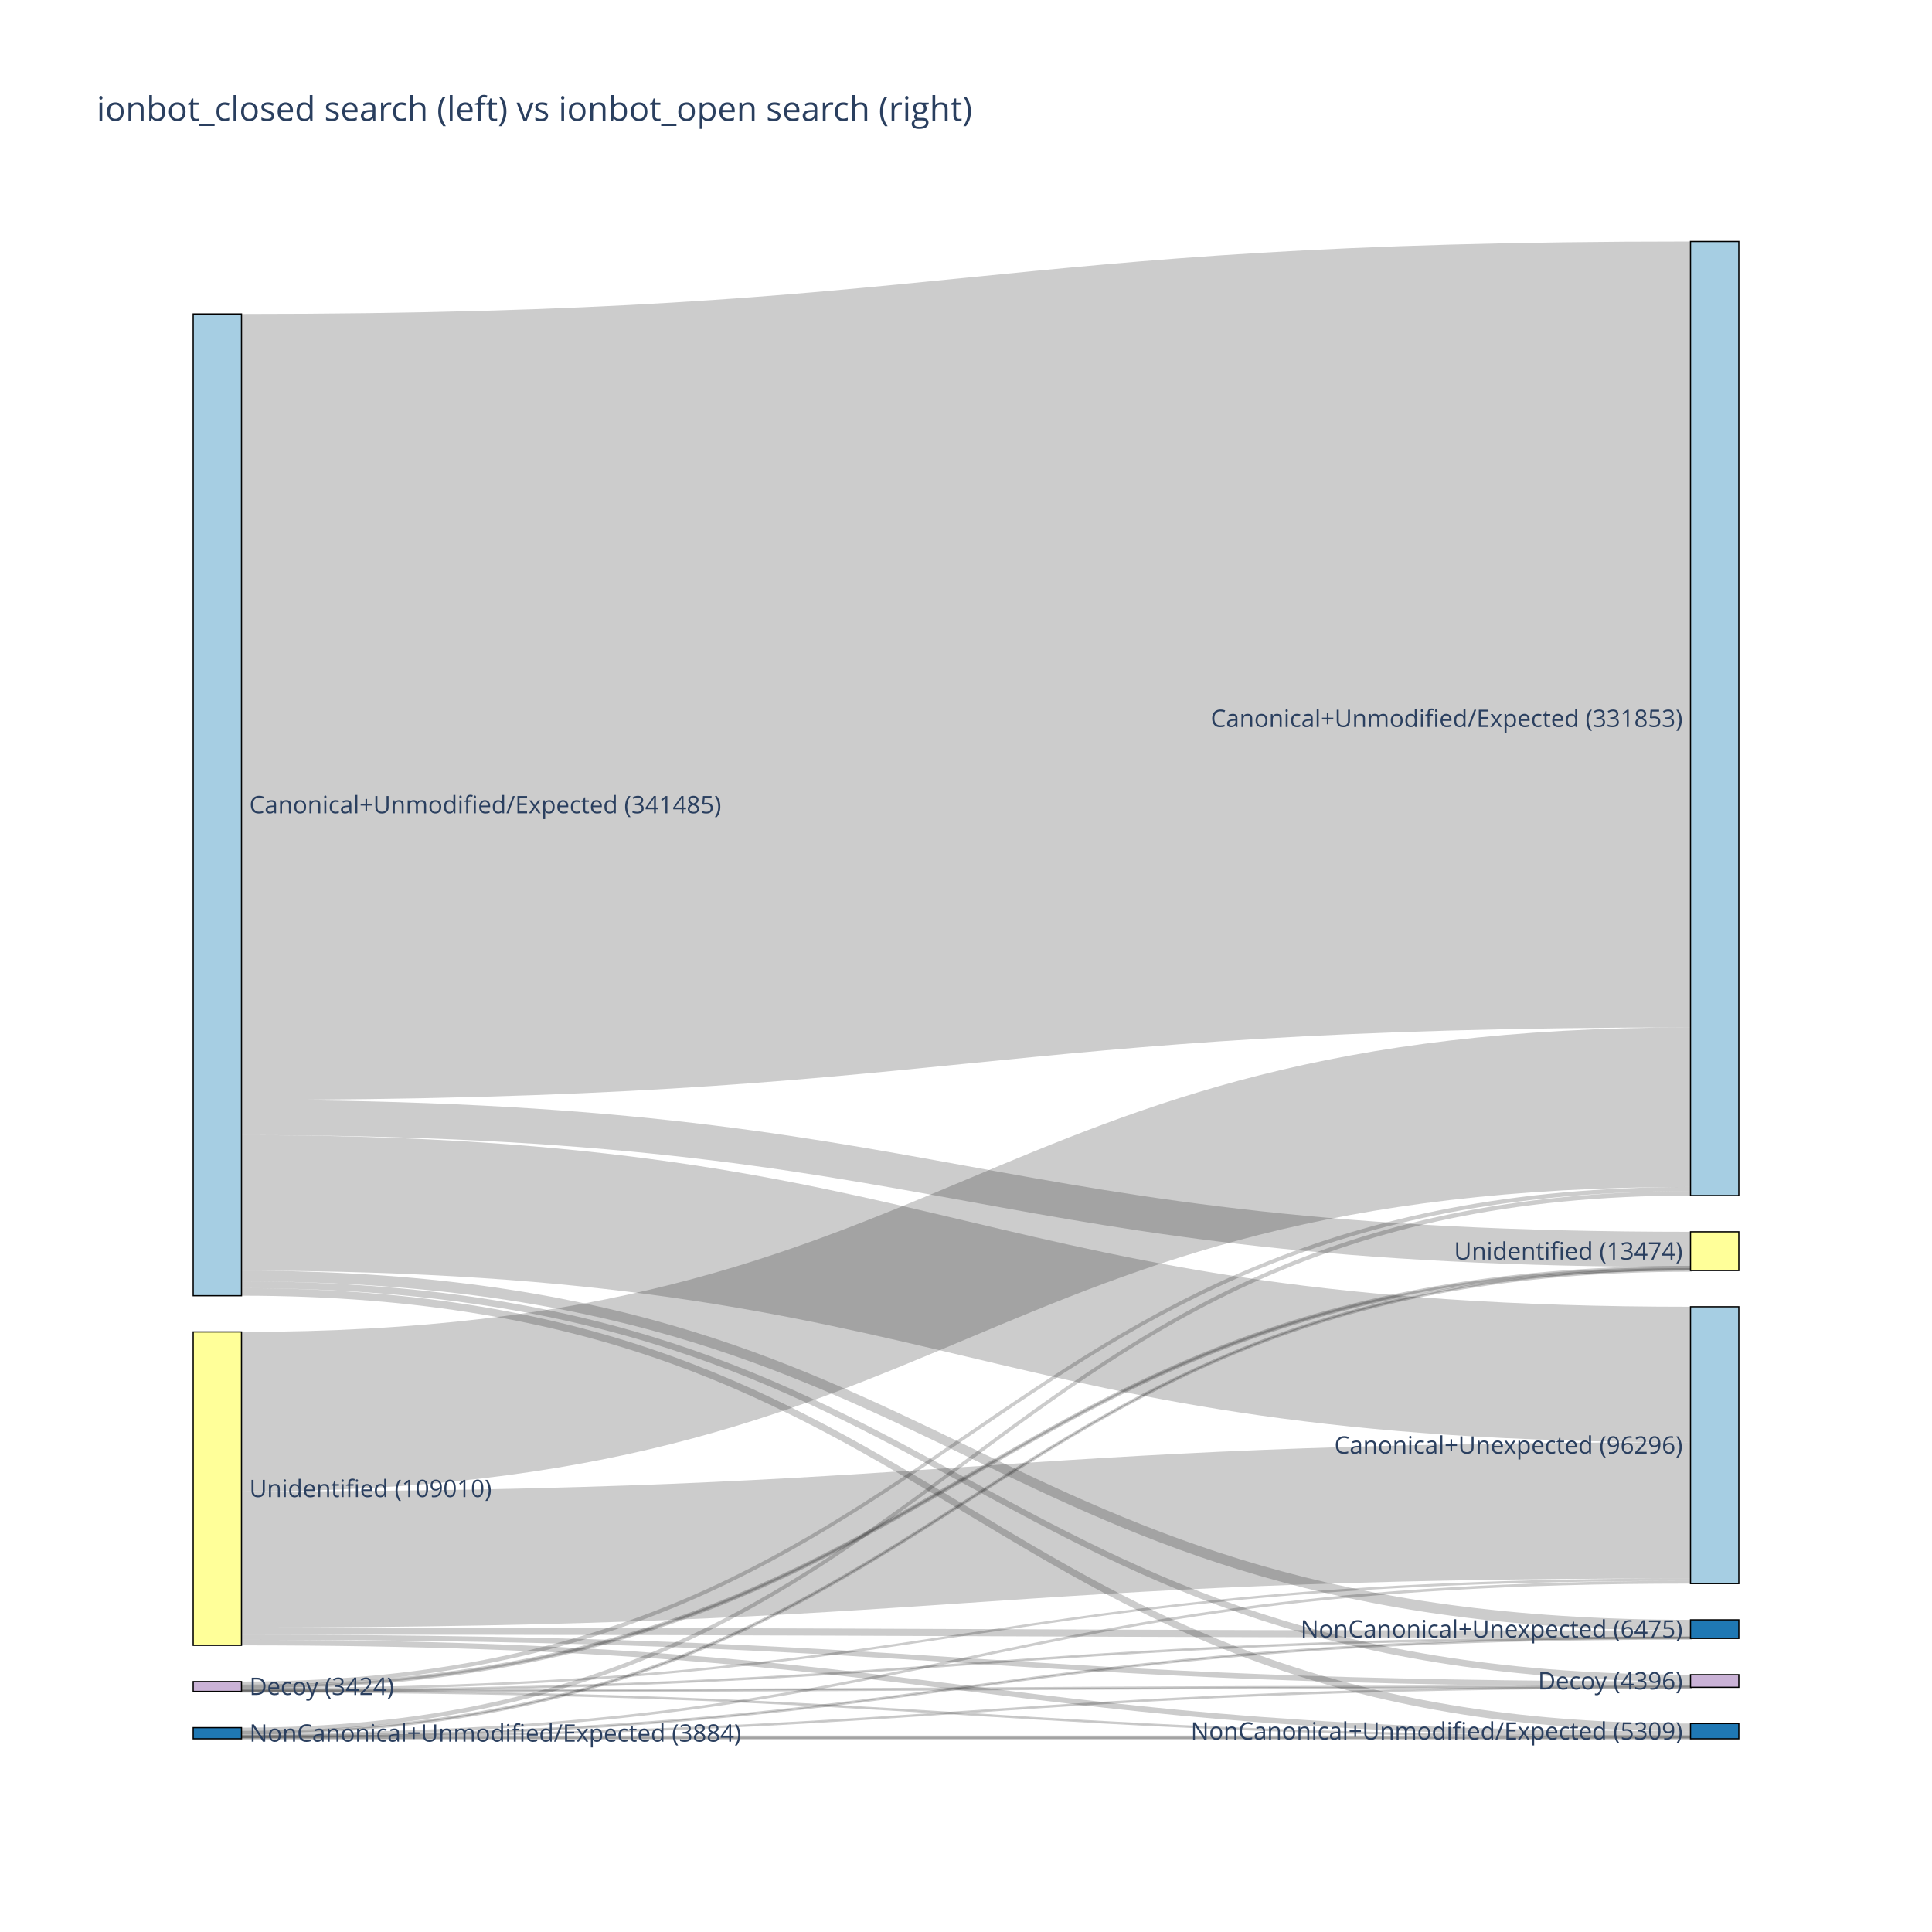
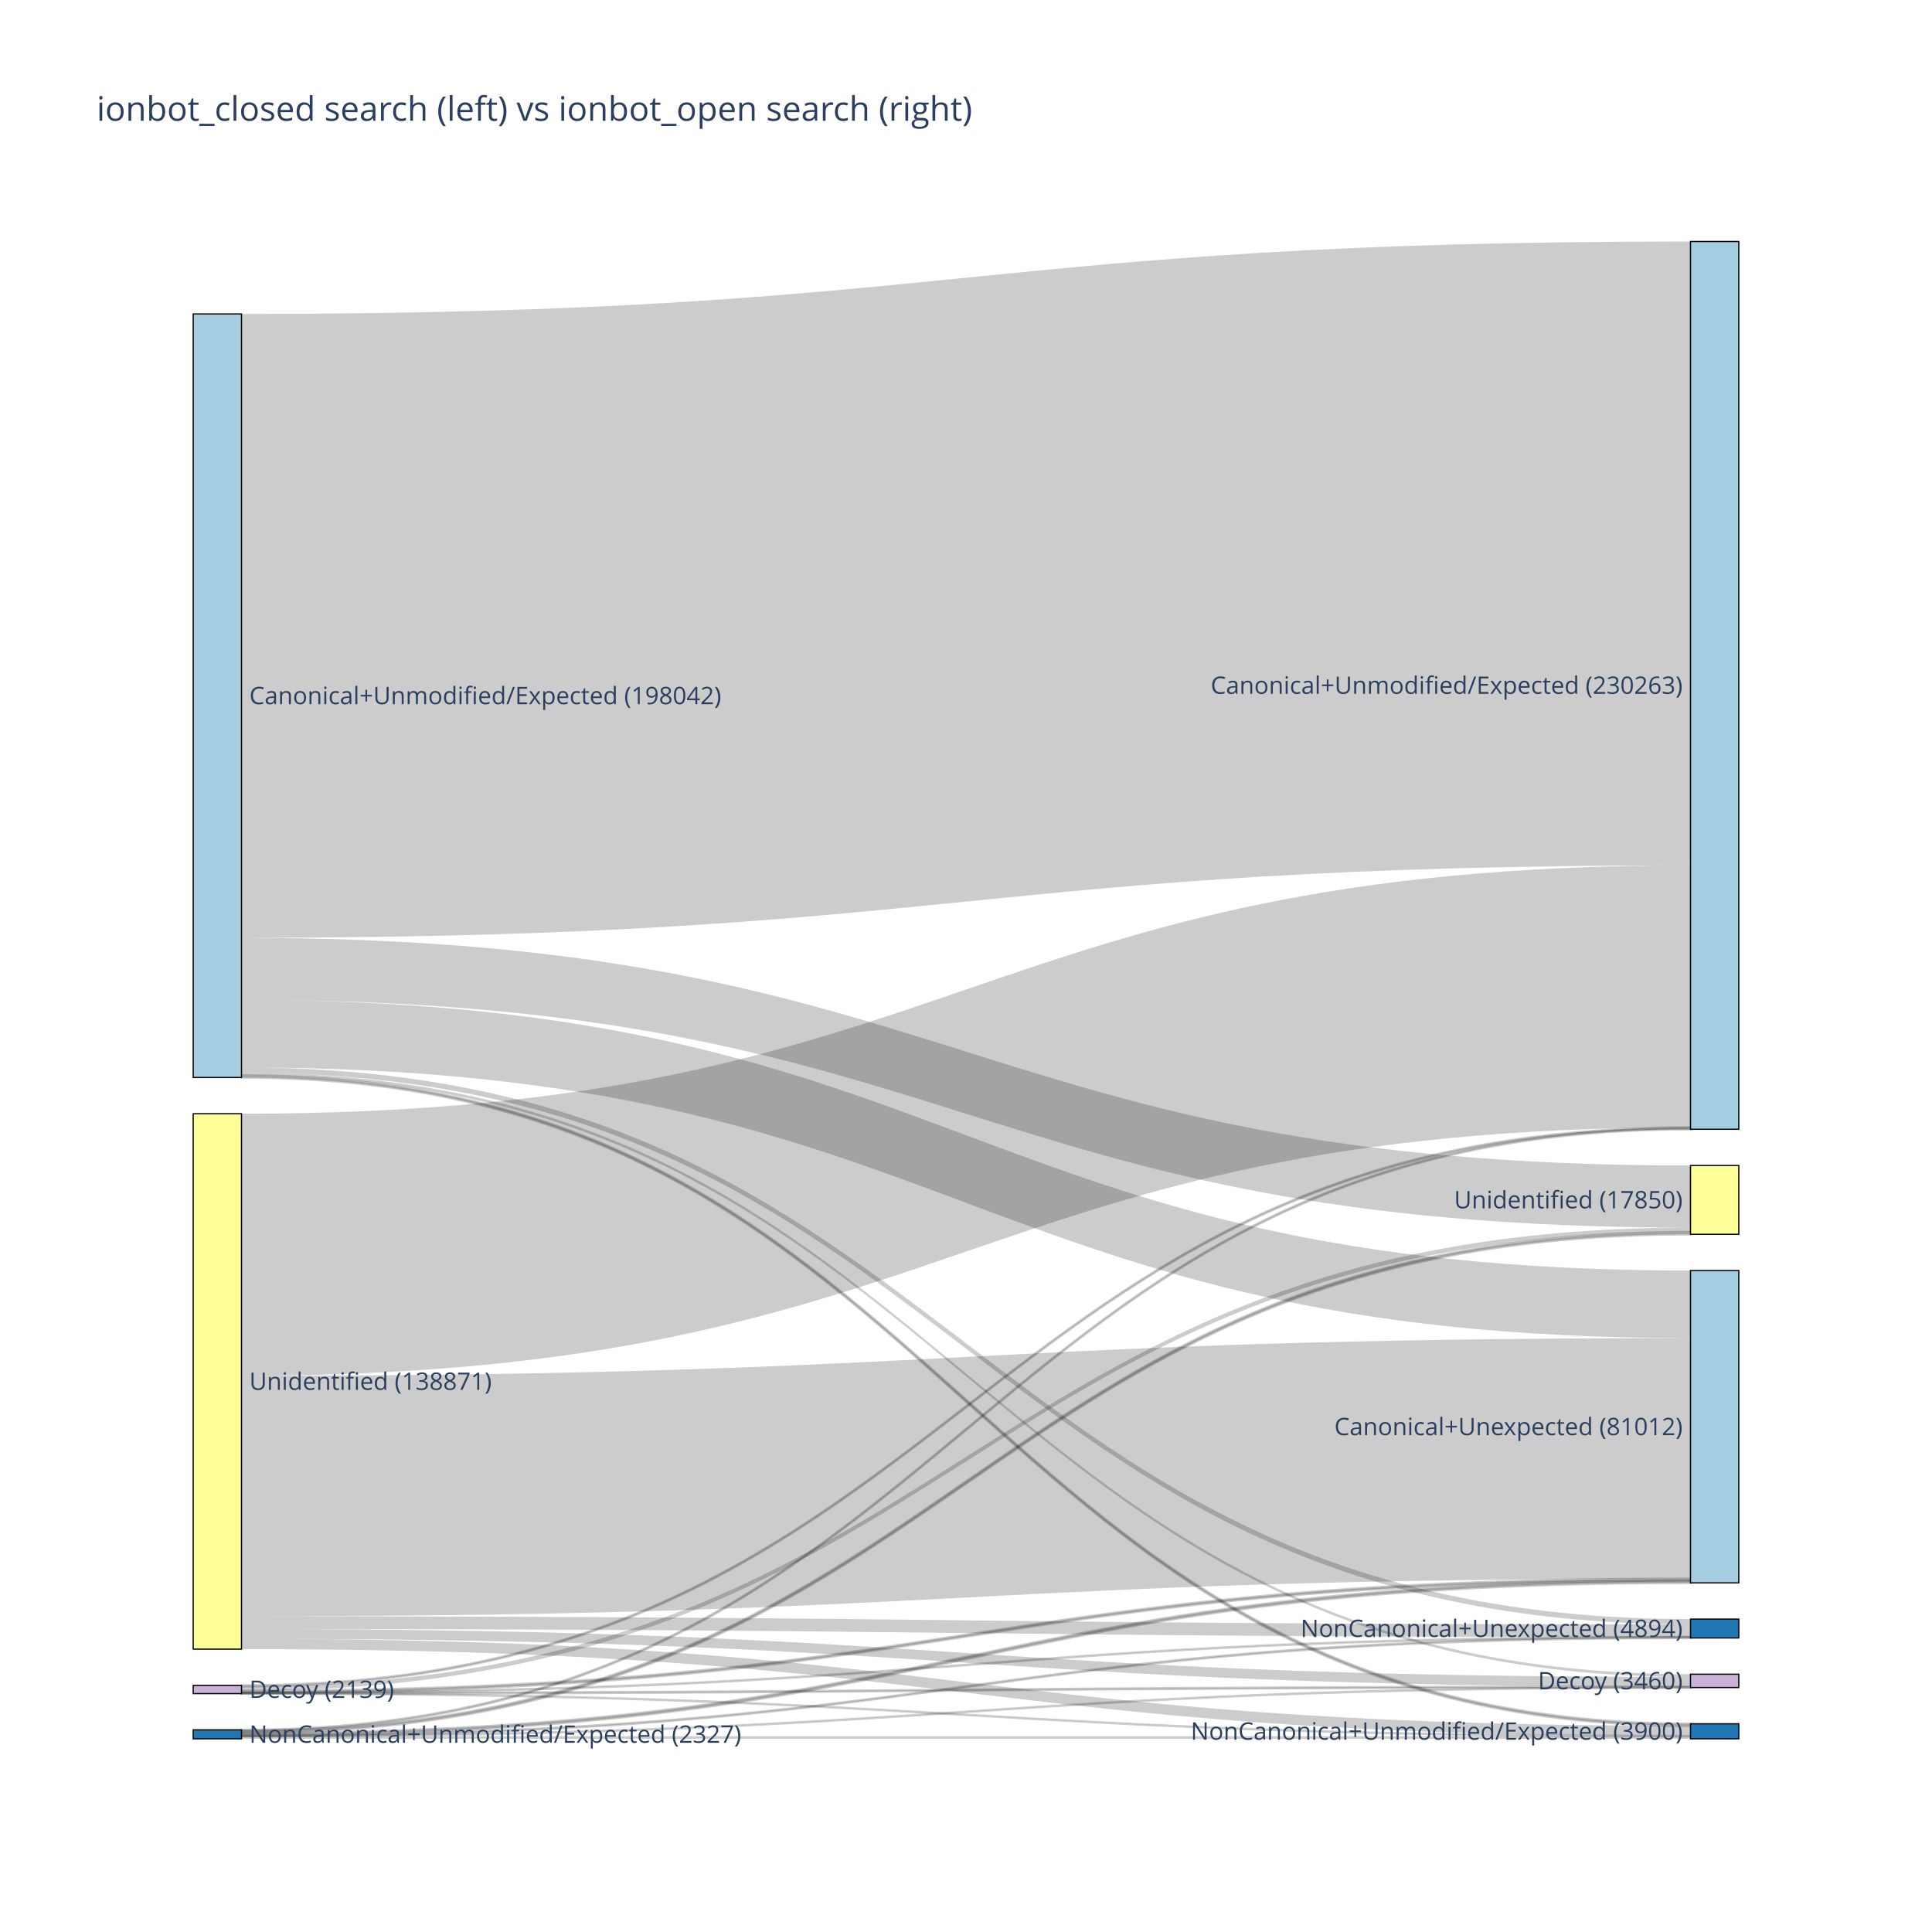
<svg xmlns="http://www.w3.org/2000/svg" class="main-svg" width="800" height="800" style="" viewBox="0 0 800 800">
  <rect x="0" y="0" width="800" height="800" style="fill: rgb(255, 255, 255); fill-opacity: 1;" />
-   <defs id="defs-93af99">
+   <defs id="defs-309609">
    <g class="clips" />
    <g class="gradients" />
    <g class="patterns" />
  </defs>
  <g class="bglayer" />
  <g class="layer-below">
    <g class="imagelayer" />
    <g class="shapelayer" />
  </g>
  <g class="cartesianlayer" />
  <g class="polarlayer" />
  <g class="smithlayer" />
  <g class="ternarylayer" />
  <g class="geolayer" />
  <g class="funnelarealayer" />
  <g class="pielayer" />
  <g class="iciclelayer" />
  <g class="treemaplayer" />
  <g class="sunburstlayer" />
  <g class="glimages" />
  <g class="sankey" transform="translate(80,100)matrix(1 0 0 1 0 0)" style="box-sizing: content-box; position: absolute; left: 0px; shape-rendering: geometricprecision; pointer-events: none;">
    <g class="sankey-links" style="fill: none;">
-       <path class="sankey-link" d="M20,30C320,30 320,6.821210263296962e-13 620,6.821210263296962e-13L620,325.442C320,325.442 320,355.442 20,355.442Z" style="stroke: rgb(68, 68, 68); stroke-opacity: 1; fill: rgb(0, 0, 0); fill-opacity: 0.2; stroke-width: 0; opacity: 1;" />
-       <path class="sankey-link" d="M20,451.527C320,451.527 320,325.442 620,325.442L620,391.496C320,391.496 320,517.581 20,517.581Z" style="stroke: rgb(68, 68, 68); stroke-opacity: 1; fill: rgb(0, 0, 0); fill-opacity: 0.2; stroke-width: 0; opacity: 1;" />
-       <path class="sankey-link" d="M20,517.581C320,517.581 320,497.235 620,497.235L620,553.595C320,553.595 320,573.942 20,573.942Z" style="stroke: rgb(68, 68, 68); stroke-opacity: 1; fill: rgb(0, 0, 0); fill-opacity: 0.2; stroke-width: 0; opacity: 1;" />
-       <path class="sankey-link" d="M20,370.02C320,370.02 320,441.101 620,441.101L620,497.235C320,497.235 320,426.155 20,426.155Z" style="stroke: rgb(68, 68, 68); stroke-opacity: 1; fill: rgb(0, 0, 0); fill-opacity: 0.2; stroke-width: 0; opacity: 1;" />
-       <path class="sankey-link" d="M20,355.442C320,355.442 320,410.061 620,410.061L620,424.639C320,424.639 320,370.02 20,370.02Z" style="stroke: rgb(68, 68, 68); stroke-opacity: 1; fill: rgb(0, 0, 0); fill-opacity: 0.2; stroke-width: 0; opacity: 1;" />
-       <path class="sankey-link" d="M20,426.155C320,426.155 320,570.738 620,570.738L620,575.181C320,575.181 320,430.597 20,430.597Z" style="stroke: rgb(68, 68, 68); stroke-opacity: 1; fill: rgb(0, 0, 0); fill-opacity: 0.2; stroke-width: 0; opacity: 1;" />
-       <path class="sankey-link" d="M20,433.391C320,433.391 320,613.68 620,613.68L620,616.815C320,616.815 320,436.527 20,436.527Z" style="stroke: rgb(68, 68, 68); stroke-opacity: 1; fill: rgb(0, 0, 0); fill-opacity: 0.2; stroke-width: 0; opacity: 1;" />
-       <path class="sankey-link" d="M20,573.942C320,573.942 320,575.181 620,575.181L620,578.116C320,578.116 320,576.876 20,576.876Z" style="stroke: rgb(68, 68, 68); stroke-opacity: 1; fill: rgb(0, 0, 0); fill-opacity: 0.2; stroke-width: 0; opacity: 1;" />
-       <path class="sankey-link" d="M20,430.597C320,430.597 320,593.447 620,593.447L620,596.241C320,596.241 320,433.391 20,433.391Z" style="stroke: rgb(68, 68, 68); stroke-opacity: 1; fill: rgb(0, 0, 0); fill-opacity: 0.2; stroke-width: 0; opacity: 1;" />
-       <path class="sankey-link" d="M20,579.014C320,579.014 320,616.815 620,616.815L620,619.101C320,619.101 320,581.3 20,581.3Z" style="stroke: rgb(68, 68, 68); stroke-opacity: 1; fill: rgb(0, 0, 0); fill-opacity: 0.2; stroke-width: 0; opacity: 1;" />
-       <path class="sankey-link" d="M20,576.876C320,576.876 320,596.241 620,596.241L620,598.379C320,598.379 320,579.014 20,579.014Z" style="stroke: rgb(68, 68, 68); stroke-opacity: 1; fill: rgb(0, 0, 0); fill-opacity: 0.2; stroke-width: 0; opacity: 1;" />
-       <path class="sankey-link" d="M20,615.376C320,615.376 320,393.238 620,393.238L620,395.061C320,395.061 320,617.199 20,617.199Z" style="stroke: rgb(68, 68, 68); stroke-opacity: 1; fill: rgb(0, 0, 0); fill-opacity: 0.2; stroke-width: 0; opacity: 1;" />
-       <path class="sankey-link" d="M20,596.3C320,596.3 320,391.496 620,391.496L620,393.238C320,393.238 320,598.042 20,598.042Z" style="stroke: rgb(68, 68, 68); stroke-opacity: 1; fill: rgb(0, 0, 0); fill-opacity: 0.2; stroke-width: 0; opacity: 1;" />
-       <path class="sankey-link" d="M20,617.723C320,617.723 320,554.603 620,554.603L620,555.738C320,555.738 320,618.858 20,618.858Z" style="stroke: rgb(68, 68, 68); stroke-opacity: 1; fill: rgb(0, 0, 0); fill-opacity: 0.2; stroke-width: 0; opacity: 1;" />
-       <path class="sankey-link" d="M20,598.98C320,598.98 320,553.595 620,553.595L620,554.603C320,554.603 320,599.987 20,599.987Z" style="stroke: rgb(68, 68, 68); stroke-opacity: 1; fill: rgb(0, 0, 0); fill-opacity: 0.2; stroke-width: 0; opacity: 1;" />
-       <path class="sankey-link" d="M20,598.042C320,598.042 320,424.639 620,424.639L620,425.577C320,425.577 320,598.98 20,598.98Z" style="stroke: rgb(0, 0, 0); stroke-opacity: 0.2; fill: rgb(0, 0, 0); fill-opacity: 0.2; stroke-width: 1; opacity: 1;" />
-       <path class="sankey-link" d="M20,619.158C320,619.158 320,619.158 620,619.158L620,620C320,620 320,620 20,620Z" style="stroke: rgb(0, 0, 0); stroke-opacity: 0.2; fill: rgb(0, 0, 0); fill-opacity: 0.2; stroke-width: 1; opacity: 1;" />
-       <path class="sankey-link" d="M20,617.199C320,617.199 320,425.577 620,425.577L620,426.101C320,426.101 320,617.723 20,617.723Z" style="stroke: rgb(0, 0, 0); stroke-opacity: 0.2; fill: rgb(0, 0, 0); fill-opacity: 0.2; stroke-width: 1; opacity: 1;" />
-       <path class="sankey-link" d="M20,600.073C320,600.073 320,598.379 620,598.379L620,598.625C320,598.625 320,600.319 20,600.319Z" style="stroke: rgb(0, 0, 0); stroke-opacity: 0.2; fill: rgb(0, 0, 0); fill-opacity: 0.2; stroke-width: 1; opacity: 1;" />
-       <path class="sankey-link" d="M20,618.858C320,618.858 320,578.201 620,578.201L620,578.447C320,578.447 320,619.104 20,619.104Z" style="stroke: rgb(0, 0, 0); stroke-opacity: 0.2; fill: rgb(0, 0, 0); fill-opacity: 0.2; stroke-width: 1; opacity: 1;" />
-       <path class="sankey-link" d="M20,599.987C320,599.987 320,578.116 620,578.116L620,578.201C320,578.201 320,600.073 20,600.073Z" style="stroke: rgb(0, 0, 0); stroke-opacity: 0.2; fill: rgb(0, 0, 0); fill-opacity: 0.2; stroke-width: 1; opacity: 1;" />
-       <path class="sankey-link" d="M20,600.319C320,600.319 320,619.101 620,619.101L620,619.158C320,619.158 320,600.376 20,600.376Z" style="stroke: rgb(0, 0, 0); stroke-opacity: 0.2; fill: rgb(0, 0, 0); fill-opacity: 0.2; stroke-width: 1; opacity: 1;" />
-       <path class="sankey-link" d="M20,619.104C320,619.104 320,598.625 620,598.625L620,598.68C320,598.68 320,619.158 20,619.158Z" style="stroke: rgb(0, 0, 0); stroke-opacity: 0.2; fill: rgb(0, 0, 0); fill-opacity: 0.2; stroke-width: 1; opacity: 1;" />
+       <path class="sankey-link" d="M20,30C320,30 320,-3.126388037344441e-13 620,-3.126388037344441e-13L620,258.321C320,258.321 320,288.321 20,288.321Z" style="stroke: rgb(68, 68, 68); stroke-opacity: 1; fill: rgb(0, 0, 0); fill-opacity: 0.2; stroke-width: 0; opacity: 1;" />
+       <path class="sankey-link" d="M20,361.167C320,361.167 320,258.321 620,258.321L620,366.825C320,366.825 320,469.671 20,469.671Z" style="stroke: rgb(68, 68, 68); stroke-opacity: 1; fill: rgb(0, 0, 0); fill-opacity: 0.2; stroke-width: 0; opacity: 1;" />
+       <path class="sankey-link" d="M20,469.671C320,469.671 320,454.092 620,454.092L620,553.702C320,553.702 320,569.281 20,569.281Z" style="stroke: rgb(68, 68, 68); stroke-opacity: 1; fill: rgb(0, 0, 0); fill-opacity: 0.2; stroke-width: 0; opacity: 1;" />
+       <path class="sankey-link" d="M20,314.03C320,314.03 320,426.104 620,426.104L620,454.092C320,454.092 320,342.018 20,342.018Z" style="stroke: rgb(68, 68, 68); stroke-opacity: 1; fill: rgb(0, 0, 0); fill-opacity: 0.2; stroke-width: 0; opacity: 1;" />
+       <path class="sankey-link" d="M20,288.321C320,288.321 320,382.607 620,382.607L620,408.317C320,408.317 320,314.03 20,314.03Z" style="stroke: rgb(68, 68, 68); stroke-opacity: 1; fill: rgb(0, 0, 0); fill-opacity: 0.2; stroke-width: 0; opacity: 1;" />
+       <path class="sankey-link" d="M20,569.281C320,569.281 320,572.619 620,572.619L620,577.878C320,577.878 320,574.54 20,574.54Z" style="stroke: rgb(68, 68, 68); stroke-opacity: 1; fill: rgb(0, 0, 0); fill-opacity: 0.2; stroke-width: 0; opacity: 1;" />
+       <path class="sankey-link" d="M20,578.588C320,578.588 320,614.604 620,614.604L620,618.886C320,618.886 320,582.87 20,582.87Z" style="stroke: rgb(68, 68, 68); stroke-opacity: 1; fill: rgb(0, 0, 0); fill-opacity: 0.2; stroke-width: 0; opacity: 1;" />
+       <path class="sankey-link" d="M20,574.54C320,574.54 320,594.387 620,594.387L620,598.435C320,598.435 320,578.588 20,578.588Z" style="stroke: rgb(68, 68, 68); stroke-opacity: 1; fill: rgb(0, 0, 0); fill-opacity: 0.2; stroke-width: 0; opacity: 1;" />
+       <path class="sankey-link" d="M20,342.018C320,342.018 320,570.437 620,570.437L620,572.619C320,572.619 320,344.2 20,344.2Z" style="stroke: rgb(68, 68, 68); stroke-opacity: 1; fill: rgb(0, 0, 0); fill-opacity: 0.2; stroke-width: 0; opacity: 1;" />
+       <path class="sankey-link" d="M20,598.276C320,598.276 320,408.317 620,408.317L620,410.156C320,410.156 320,600.115 20,600.115Z" style="stroke: rgb(68, 68, 68); stroke-opacity: 1; fill: rgb(0, 0, 0); fill-opacity: 0.2; stroke-width: 0; opacity: 1;" />
+       <path class="sankey-link" d="M20,344.2C320,344.2 320,593.25 620,593.25L620,594.387C320,594.387 320,345.337 20,345.337Z" style="stroke: rgb(68, 68, 68); stroke-opacity: 1; fill: rgb(0, 0, 0); fill-opacity: 0.2; stroke-width: 0; opacity: 1;" />
+       <path class="sankey-link" d="M20,618.924C320,618.924 320,618.924 620,618.924L620,620C320,620 320,620 20,620Z" style="stroke: rgb(68, 68, 68); stroke-opacity: 1; fill: rgb(0, 0, 0); fill-opacity: 0.2; stroke-width: 0; opacity: 1;" />
+       <path class="sankey-link" d="M20,617.61C320,617.61 320,554.471 620,554.471L620,555.437C320,555.437 320,618.576 20,618.576Z" style="stroke: rgb(0, 0, 0); stroke-opacity: 0.2; fill: rgb(0, 0, 0); fill-opacity: 0.2; stroke-width: 1; opacity: 1;" />
+       <path class="sankey-link" d="M20,616.662C320,616.662 320,410.156 620,410.156L620,411.104C320,411.104 320,617.61 20,617.61Z" style="stroke: rgb(0, 0, 0); stroke-opacity: 0.2; fill: rgb(0, 0, 0); fill-opacity: 0.2; stroke-width: 1; opacity: 1;" />
+       <path class="sankey-link" d="M20,345.337C320,345.337 320,613.774 620,613.774L620,614.604C320,614.604 320,346.167 20,346.167Z" style="stroke: rgb(0, 0, 0); stroke-opacity: 0.2; fill: rgb(0, 0, 0); fill-opacity: 0.2; stroke-width: 1; opacity: 1;" />
+       <path class="sankey-link" d="M20,600.115C320,600.115 320,553.702 620,553.702L620,554.471C320,554.471 320,600.884 20,600.884Z" style="stroke: rgb(0, 0, 0); stroke-opacity: 0.2; fill: rgb(0, 0, 0); fill-opacity: 0.2; stroke-width: 1; opacity: 1;" />
+       <path class="sankey-link" d="M20,597.87C320,597.87 320,366.825 620,366.825L620,367.23C320,367.23 320,598.276 20,598.276Z" style="stroke: rgb(0, 0, 0); stroke-opacity: 0.2; fill: rgb(0, 0, 0); fill-opacity: 0.2; stroke-width: 1; opacity: 1;" />
+       <path class="sankey-link" d="M20,616.285C320,616.285 320,367.23 620,367.23L620,367.607C320,367.607 320,616.662 20,616.662Z" style="stroke: rgb(0, 0, 0); stroke-opacity: 0.2; fill: rgb(0, 0, 0); fill-opacity: 0.2; stroke-width: 1; opacity: 1;" />
+       <path class="sankey-link" d="M20,618.576C320,618.576 320,577.955 620,577.955L620,578.25C320,578.25 320,618.871 20,618.871Z" style="stroke: rgb(0, 0, 0); stroke-opacity: 0.2; fill: rgb(0, 0, 0); fill-opacity: 0.2; stroke-width: 1; opacity: 1;" />
+       <path class="sankey-link" d="M20,600.961C320,600.961 320,598.435 620,598.435L620,598.721C320,598.721 320,601.247 20,601.247Z" style="stroke: rgb(0, 0, 0); stroke-opacity: 0.2; fill: rgb(0, 0, 0); fill-opacity: 0.2; stroke-width: 1; opacity: 1;" />
+       <path class="sankey-link" d="M20,600.884C320,600.884 320,577.878 620,577.878L620,577.955C320,577.955 320,600.961 20,600.961Z" style="stroke: rgb(0, 0, 0); stroke-opacity: 0.2; fill: rgb(0, 0, 0); fill-opacity: 0.2; stroke-width: 1; opacity: 1;" />
+       <path class="sankey-link" d="M20,618.871C320,618.871 320,598.721 620,598.721L620,598.774C320,598.774 320,618.924 20,618.924Z" style="stroke: rgb(0, 0, 0); stroke-opacity: 0.2; fill: rgb(0, 0, 0); fill-opacity: 0.2; stroke-width: 1; opacity: 1;" />
+       <path class="sankey-link" d="M20,601.247C320,601.247 320,618.886 620,618.886L620,618.924C320,618.924 320,601.285 20,601.285Z" style="stroke: rgb(0, 0, 0); stroke-opacity: 0.2; fill: rgb(0, 0, 0); fill-opacity: 0.2; stroke-width: 1; opacity: 1;" />
    </g>
    <g class="sankey-node-set" style="cursor: move;">
      <g class="sankey-node" transform="translate(0.000,30.000)" style="opacity: 1;">
-         <rect class="node-rect" width="20" height="406.527" style="stroke-width: 0.5; stroke: rgb(0, 0, 0); stroke-opacity: 1; fill: rgb(166, 206, 227); fill-opacity: 1;" />
-         <text class="node-label" data-notex="1" x="0" y="0" text-anchor="start" transform="translate(23.25,206.7635)" style="cursor: default; font-family: 'Open Sans', verdana, arial, sans-serif; font-size: 10px; fill: rgb(42, 63, 95); fill-opacity: 1; text-shadow: rgb(255, 255, 255) 1px 1px 1px, rgb(255, 255, 255) -1px -1px 1px, rgb(255, 255, 255) 1px -1px 1px, rgb(255, 255, 255) -1px 1px 1px; white-space: pre;">Canonical+Unmodified/Expected (341485)</text>
+         <rect class="node-rect" width="20" height="316.167" style="stroke-width: 0.5; stroke: rgb(0, 0, 0); stroke-opacity: 1; fill: rgb(166, 206, 227); fill-opacity: 1;" />
+         <text class="node-label" data-notex="1" x="0" y="0" text-anchor="start" transform="translate(23.25,161.5837)" style="cursor: default; font-family: 'Open Sans', verdana, arial, sans-serif; font-size: 10px; fill: rgb(42, 63, 95); fill-opacity: 1; text-shadow: rgb(255, 255, 255) 1px 1px 1px, rgb(255, 255, 255) -1px -1px 1px, rgb(255, 255, 255) 1px -1px 1px, rgb(255, 255, 255) -1px 1px 1px; white-space: pre;">Canonical+Unmodified/Expected (198042)</text>
      </g>
-       <g class="sankey-node" transform="translate(0.000,451.527)" style="opacity: 1;">
-         <rect class="node-rect" width="20" height="129.773" style="stroke-width: 0.5; stroke: rgb(0, 0, 0); stroke-opacity: 1; fill: rgb(255, 255, 153); fill-opacity: 1;" />
-         <text class="node-label" data-notex="1" x="0" y="0" text-anchor="start" transform="translate(23.25,68.38648)" style="cursor: default; font-family: 'Open Sans', verdana, arial, sans-serif; font-size: 10px; fill: rgb(42, 63, 95); fill-opacity: 1; text-shadow: rgb(255, 255, 255) 1px 1px 1px, rgb(255, 255, 255) -1px -1px 1px, rgb(255, 255, 255) 1px -1px 1px, rgb(255, 255, 255) -1px 1px 1px; white-space: pre;">Unidentified (109010)</text>
+       <g class="sankey-node" transform="translate(0.000,361.167)" style="opacity: 1;">
+         <rect class="node-rect" width="20" height="221.703" style="stroke-width: 0.5; stroke: rgb(0, 0, 0); stroke-opacity: 1; fill: rgb(255, 255, 153); fill-opacity: 1;" />
+         <text class="node-label" data-notex="1" x="0" y="0" text-anchor="start" transform="translate(23.25,114.3514)" style="cursor: default; font-family: 'Open Sans', verdana, arial, sans-serif; font-size: 10px; fill: rgb(42, 63, 95); fill-opacity: 1; text-shadow: rgb(255, 255, 255) 1px 1px 1px, rgb(255, 255, 255) -1px -1px 1px, rgb(255, 255, 255) 1px -1px 1px, rgb(255, 255, 255) -1px 1px 1px; white-space: pre;">Unidentified (138871)</text>
      </g>
-       <g class="sankey-node" transform="translate(0.000,615.376)" style="opacity: 1;">
-         <rect class="node-rect" width="20" height="4.624" style="stroke-width: 0.5; stroke: rgb(0, 0, 0); stroke-opacity: 1; fill: rgb(31, 120, 180); fill-opacity: 1;" />
-         <text class="node-label" data-notex="1" x="0" y="0" text-anchor="start" transform="translate(23.25,5.81189)" style="cursor: default; font-family: 'Open Sans', verdana, arial, sans-serif; font-size: 10px; fill: rgb(42, 63, 95); fill-opacity: 1; text-shadow: rgb(255, 255, 255) 1px 1px 1px, rgb(255, 255, 255) -1px -1px 1px, rgb(255, 255, 255) 1px -1px 1px, rgb(255, 255, 255) -1px 1px 1px; white-space: pre;">NonCanonical+Unmodified/Expected (3884)</text>
+       <g class="sankey-node" transform="translate(0.000,616.285)" style="opacity: 1;">
+         <rect class="node-rect" width="20" height="3.715" style="stroke-width: 0.5; stroke: rgb(0, 0, 0); stroke-opacity: 1; fill: rgb(31, 120, 180); fill-opacity: 1;" />
+         <text class="node-label" data-notex="1" x="0" y="0" text-anchor="start" transform="translate(23.25,5.357488)" style="cursor: default; font-family: 'Open Sans', verdana, arial, sans-serif; font-size: 10px; fill: rgb(42, 63, 95); fill-opacity: 1; text-shadow: rgb(255, 255, 255) 1px 1px 1px, rgb(255, 255, 255) -1px -1px 1px, rgb(255, 255, 255) 1px -1px 1px, rgb(255, 255, 255) -1px 1px 1px; white-space: pre;">NonCanonical+Unmodified/Expected (2327)</text>
      </g>
-       <g class="sankey-node" transform="translate(0.000,596.300)" style="opacity: 1;">
-         <rect class="node-rect" width="20" height="4.076" style="stroke-width: 0.5; stroke: rgb(0, 0, 0); stroke-opacity: 1; fill: rgb(202, 178, 214); fill-opacity: 1;" />
-         <text class="node-label" data-notex="1" x="0" y="0" text-anchor="start" transform="translate(23.25,5.538082)" style="cursor: default; font-family: 'Open Sans', verdana, arial, sans-serif; font-size: 10px; fill: rgb(42, 63, 95); fill-opacity: 1; text-shadow: rgb(255, 255, 255) 1px 1px 1px, rgb(255, 255, 255) -1px -1px 1px, rgb(255, 255, 255) 1px -1px 1px, rgb(255, 255, 255) -1px 1px 1px; white-space: pre;">Decoy (3424)</text>
+       <g class="sankey-node" transform="translate(0.000,597.870)" style="opacity: 1;">
+         <rect class="node-rect" width="20" height="3.415" style="stroke-width: 0.5; stroke: rgb(0, 0, 0); stroke-opacity: 1; fill: rgb(202, 178, 214); fill-opacity: 1;" />
+         <text class="node-label" data-notex="1" x="0" y="0" text-anchor="start" transform="translate(23.25,5.20742)" style="cursor: default; font-family: 'Open Sans', verdana, arial, sans-serif; font-size: 10px; fill: rgb(42, 63, 95); fill-opacity: 1; text-shadow: rgb(255, 255, 255) 1px 1px 1px, rgb(255, 255, 255) -1px -1px 1px, rgb(255, 255, 255) 1px -1px 1px, rgb(255, 255, 255) -1px 1px 1px; white-space: pre;">Decoy (2139)</text>
      </g>
-       <g class="sankey-node" transform="translate(620.000,0.000)" style="opacity: 1;">
-         <rect class="node-rect" width="20" height="395.061" style="stroke-width: 0.5; stroke: rgb(0, 0, 0); stroke-opacity: 1; fill: rgb(166, 206, 227); fill-opacity: 1;" />
-         <text class="node-label" data-notex="1" x="0" y="0" text-anchor="end" transform="translate(-3.25,201.0303)" style="cursor: default; font-family: 'Open Sans', verdana, arial, sans-serif; font-size: 10px; fill: rgb(42, 63, 95); fill-opacity: 1; text-shadow: rgb(255, 255, 255) 1px 1px 1px, rgb(255, 255, 255) -1px -1px 1px, rgb(255, 255, 255) 1px -1px 1px, rgb(255, 255, 255) -1px 1px 1px; white-space: pre;">Canonical+Unmodified/Expected (331853)</text>
+       <g class="sankey-node" transform="translate(620.000,-0.000)" style="opacity: 1;">
+         <rect class="node-rect" width="20" height="367.607" style="stroke-width: 0.5; stroke: rgb(0, 0, 0); stroke-opacity: 1; fill: rgb(166, 206, 227); fill-opacity: 1;" />
+         <text class="node-label" data-notex="1" x="0" y="0" text-anchor="end" transform="translate(-3.25,187.3035)" style="cursor: default; font-family: 'Open Sans', verdana, arial, sans-serif; font-size: 10px; fill: rgb(42, 63, 95); fill-opacity: 1; text-shadow: rgb(255, 255, 255) 1px 1px 1px, rgb(255, 255, 255) -1px -1px 1px, rgb(255, 255, 255) 1px -1px 1px, rgb(255, 255, 255) -1px 1px 1px; white-space: pre;">Canonical+Unmodified/Expected (230263)</text>
      </g>
-       <g class="sankey-node" transform="translate(620.000,410.061)" style="opacity: 1;">
-         <rect class="node-rect" width="20" height="16.04" style="stroke-width: 0.5; stroke: rgb(0, 0, 0); stroke-opacity: 1; fill: rgb(255, 255, 153); fill-opacity: 1;" />
-         <text class="node-label" data-notex="1" x="0" y="0" text-anchor="end" transform="translate(-3.25,11.52019)" style="cursor: default; font-family: 'Open Sans', verdana, arial, sans-serif; font-size: 10px; fill: rgb(42, 63, 95); fill-opacity: 1; text-shadow: rgb(255, 255, 255) 1px 1px 1px, rgb(255, 255, 255) -1px -1px 1px, rgb(255, 255, 255) 1px -1px 1px, rgb(255, 255, 255) -1px 1px 1px; white-space: pre;">Unidentified (13474)</text>
+       <g class="sankey-node" transform="translate(620.000,382.607)" style="opacity: 1;">
+         <rect class="node-rect" width="20" height="28.497" style="stroke-width: 0.5; stroke: rgb(0, 0, 0); stroke-opacity: 1; fill: rgb(255, 255, 153); fill-opacity: 1;" />
+         <text class="node-label" data-notex="1" x="0" y="0" text-anchor="end" transform="translate(-3.25,17.74846)" style="cursor: default; font-family: 'Open Sans', verdana, arial, sans-serif; font-size: 10px; fill: rgb(42, 63, 95); fill-opacity: 1; text-shadow: rgb(255, 255, 255) 1px 1px 1px, rgb(255, 255, 255) -1px -1px 1px, rgb(255, 255, 255) 1px -1px 1px, rgb(255, 255, 255) -1px 1px 1px; white-space: pre;">Unidentified (17850)</text>
      </g>
-       <g class="sankey-node" transform="translate(620.000,441.101)" style="opacity: 1;">
-         <rect class="node-rect" width="20" height="114.637" style="stroke-width: 0.5; stroke: rgb(0, 0, 0); stroke-opacity: 1; fill: rgb(166, 206, 227); fill-opacity: 1;" />
-         <text class="node-label" data-notex="1" x="0" y="0" text-anchor="end" transform="translate(-3.25,60.81867)" style="cursor: default; font-family: 'Open Sans', verdana, arial, sans-serif; font-size: 10px; fill: rgb(42, 63, 95); fill-opacity: 1; text-shadow: rgb(255, 255, 255) 1px 1px 1px, rgb(255, 255, 255) -1px -1px 1px, rgb(255, 255, 255) 1px -1px 1px, rgb(255, 255, 255) -1px 1px 1px; white-space: pre;">Canonical+Unexpected (96296)</text>
+       <g class="sankey-node" transform="translate(620.000,426.104)" style="opacity: 1;">
+         <rect class="node-rect" width="20" height="129.333" style="stroke-width: 0.5; stroke: rgb(0, 0, 0); stroke-opacity: 1; fill: rgb(166, 206, 227); fill-opacity: 1;" />
+         <text class="node-label" data-notex="1" x="0" y="0" text-anchor="end" transform="translate(-3.25,68.16646)" style="cursor: default; font-family: 'Open Sans', verdana, arial, sans-serif; font-size: 10px; fill: rgb(42, 63, 95); fill-opacity: 1; text-shadow: rgb(255, 255, 255) 1px 1px 1px, rgb(255, 255, 255) -1px -1px 1px, rgb(255, 255, 255) 1px -1px 1px, rgb(255, 255, 255) -1px 1px 1px; white-space: pre;">Canonical+Unexpected (81012)</text>
      </g>
-       <g class="sankey-node" transform="translate(620.000,613.680)" style="opacity: 1;">
-         <rect class="node-rect" width="20" height="6.32" style="stroke-width: 0.5; stroke: rgb(0, 0, 0); stroke-opacity: 1; fill: rgb(31, 120, 180); fill-opacity: 1;" />
-         <text class="node-label" data-notex="1" x="0" y="0" text-anchor="end" transform="translate(-3.25,6.660098)" style="cursor: default; font-family: 'Open Sans', verdana, arial, sans-serif; font-size: 10px; fill: rgb(42, 63, 95); fill-opacity: 1; text-shadow: rgb(255, 255, 255) 1px 1px 1px, rgb(255, 255, 255) -1px -1px 1px, rgb(255, 255, 255) 1px -1px 1px, rgb(255, 255, 255) -1px 1px 1px; white-space: pre;">NonCanonical+Unmodified/Expected (5309)</text>
+       <g class="sankey-node" transform="translate(620.000,613.774)" style="opacity: 1;">
+         <rect class="node-rect" width="20" height="6.226" style="stroke-width: 0.5; stroke: rgb(0, 0, 0); stroke-opacity: 1; fill: rgb(31, 120, 180); fill-opacity: 1;" />
+         <text class="node-label" data-notex="1" x="0" y="0" text-anchor="end" transform="translate(-3.25,6.613109)" style="cursor: default; font-family: 'Open Sans', verdana, arial, sans-serif; font-size: 10px; fill: rgb(42, 63, 95); fill-opacity: 1; text-shadow: rgb(255, 255, 255) 1px 1px 1px, rgb(255, 255, 255) -1px -1px 1px, rgb(255, 255, 255) 1px -1px 1px, rgb(255, 255, 255) -1px 1px 1px; white-space: pre;">NonCanonical+Unmodified/Expected (3900)</text>
      </g>
-       <g class="sankey-node" transform="translate(620.000,593.447)" style="opacity: 1;">
-         <rect class="node-rect" width="20" height="5.233" style="stroke-width: 0.5; stroke: rgb(0, 0, 0); stroke-opacity: 1; fill: rgb(202, 178, 214); fill-opacity: 1;" />
-         <text class="node-label" data-notex="1" x="0" y="0" text-anchor="end" transform="translate(-3.25,6.11665)" style="cursor: default; font-family: 'Open Sans', verdana, arial, sans-serif; font-size: 10px; fill: rgb(42, 63, 95); fill-opacity: 1; text-shadow: rgb(255, 255, 255) 1px 1px 1px, rgb(255, 255, 255) -1px -1px 1px, rgb(255, 255, 255) 1px -1px 1px, rgb(255, 255, 255) -1px 1px 1px; white-space: pre;">Decoy (4396)</text>
+       <g class="sankey-node" transform="translate(620.000,593.250)" style="opacity: 1;">
+         <rect class="node-rect" width="20" height="5.524" style="stroke-width: 0.5; stroke: rgb(0, 0, 0); stroke-opacity: 1; fill: rgb(202, 178, 214); fill-opacity: 1;" />
+         <text class="node-label" data-notex="1" x="0" y="0" text-anchor="end" transform="translate(-3.25,6.261886)" style="cursor: default; font-family: 'Open Sans', verdana, arial, sans-serif; font-size: 10px; fill: rgb(42, 63, 95); fill-opacity: 1; text-shadow: rgb(255, 255, 255) 1px 1px 1px, rgb(255, 255, 255) -1px -1px 1px, rgb(255, 255, 255) 1px -1px 1px, rgb(255, 255, 255) -1px 1px 1px; white-space: pre;">Decoy (3460)</text>
      </g>
-       <g class="sankey-node" transform="translate(620.000,570.738)" style="opacity: 1;">
-         <rect class="node-rect" width="20" height="7.708" style="stroke-width: 0.5; stroke: rgb(0, 0, 0); stroke-opacity: 1; fill: rgb(31, 120, 180); fill-opacity: 1;" />
-         <text class="node-label" data-notex="1" x="0" y="0" text-anchor="end" transform="translate(-3.25,7.354141)" style="cursor: default; font-family: 'Open Sans', verdana, arial, sans-serif; font-size: 10px; fill: rgb(42, 63, 95); fill-opacity: 1; text-shadow: rgb(255, 255, 255) 1px 1px 1px, rgb(255, 255, 255) -1px -1px 1px, rgb(255, 255, 255) 1px -1px 1px, rgb(255, 255, 255) -1px 1px 1px; white-space: pre;">NonCanonical+Unexpected (6475)</text>
+       <g class="sankey-node" transform="translate(620.000,570.437)" style="opacity: 1;">
+         <rect class="node-rect" width="20" height="7.813" style="stroke-width: 0.5; stroke: rgb(0, 0, 0); stroke-opacity: 1; fill: rgb(31, 120, 180); fill-opacity: 1;" />
+         <text class="node-label" data-notex="1" x="0" y="0" text-anchor="end" transform="translate(-3.25,7.406553)" style="cursor: default; font-family: 'Open Sans', verdana, arial, sans-serif; font-size: 10px; fill: rgb(42, 63, 95); fill-opacity: 1; text-shadow: rgb(255, 255, 255) 1px 1px 1px, rgb(255, 255, 255) -1px -1px 1px, rgb(255, 255, 255) 1px -1px 1px, rgb(255, 255, 255) -1px 1px 1px; white-space: pre;">NonCanonical+Unexpected (4894)</text>
      </g>
    </g>
  </g>
-   <defs id="topdefs-93af99">
+   <defs id="topdefs-309609">
    <g class="clips" />
  </defs>
  <g class="layer-above">
    <g class="imagelayer" />
    <g class="shapelayer" />
  </g>
  <g class="infolayer">
    <g class="g-gtitle">
      <text class="gtitle" x="40" y="50" text-anchor="start" dy="0em" style="opacity: 1; font-family: 'Open Sans', verdana, arial, sans-serif; font-size: 14px; fill: rgb(42, 63, 95); fill-opacity: 1; white-space: pre;">ionbot_closed search (left) vs ionbot_open search (right)</text>
    </g>
    <g class="first-render" />
  </g>
</svg>
